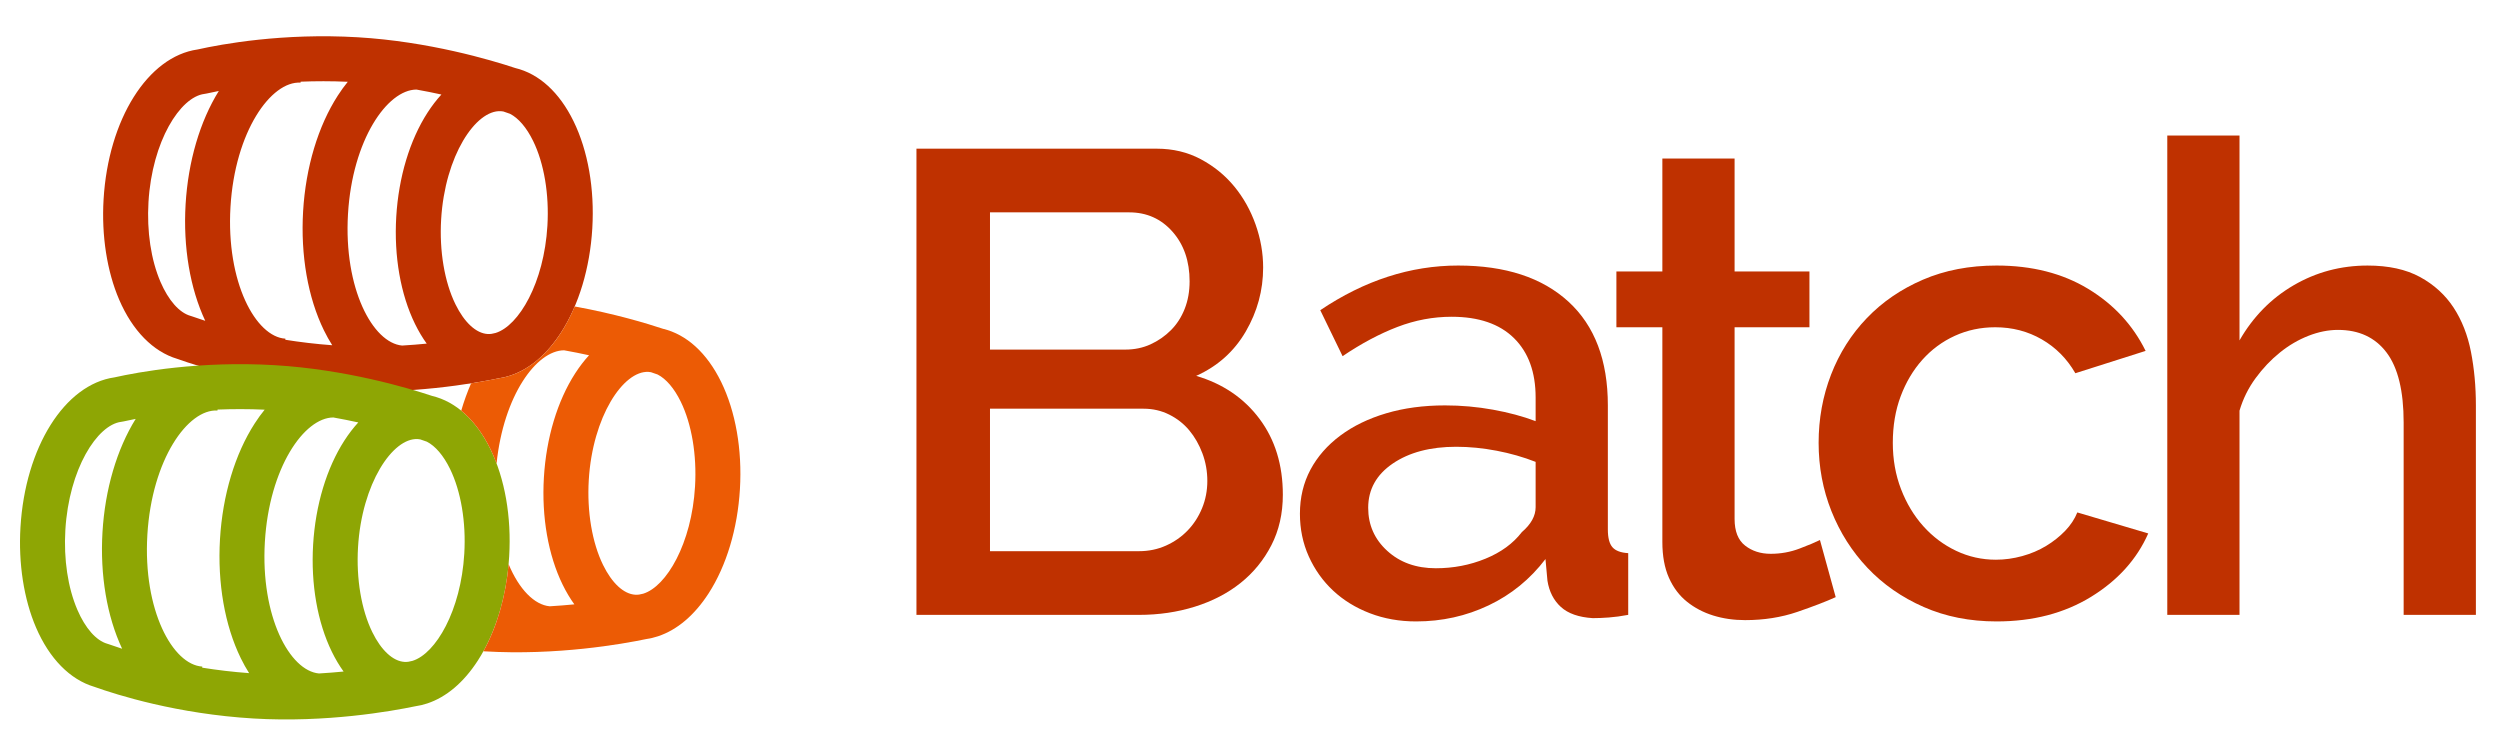
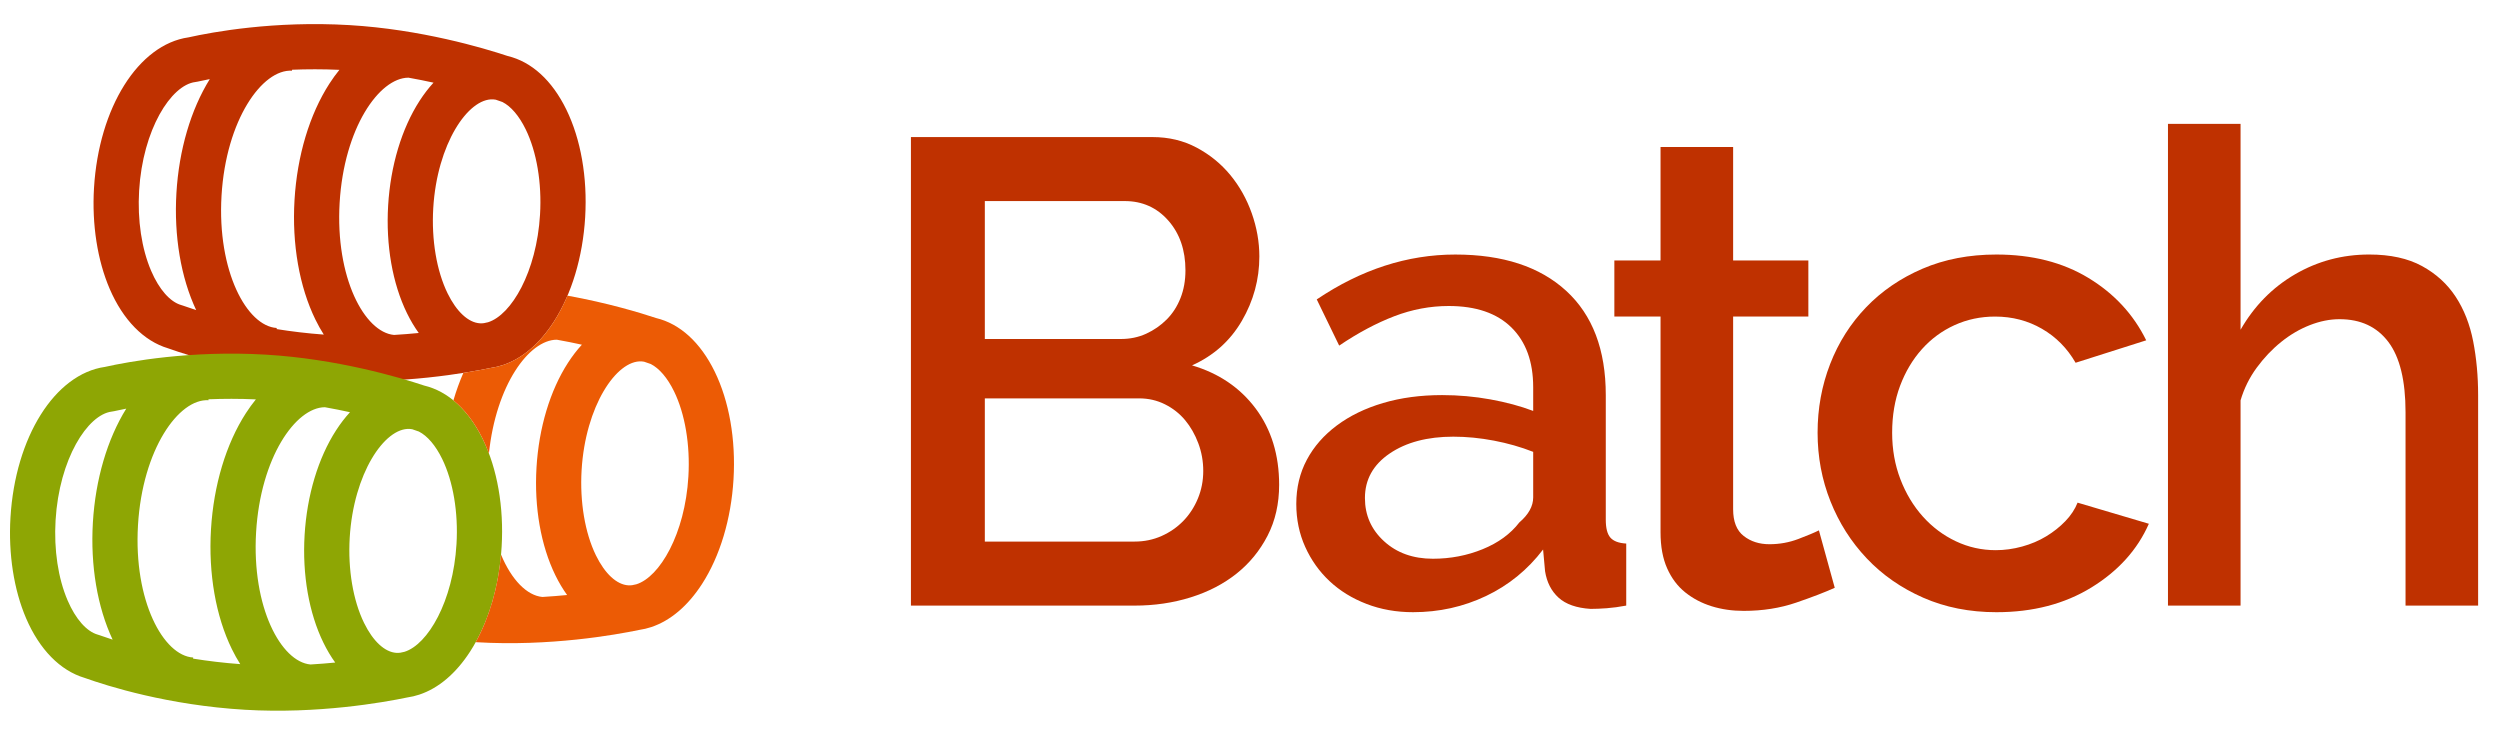
<svg xmlns="http://www.w3.org/2000/svg" version="1.1" id="Layer_1" x="0px" y="0px" width="250px" height="75px" viewBox="0 0 250 75" style="enable-background:new 0 0 250 75;" xml:space="preserve">
  <style type="text/css">
	.st0{fill:#BF3100;}
	.st1{fill:#8EA604;}
	.st2{fill:#EC5B05;}
</style>
  <g>
    <g>
      <g>
-         <path class="st0" d="M57.355,12.124c-1.42-2.904-3.459-4.753-5.826-5.32c-2.453-0.814-8.664-2.656-15.75-3.077     c-7.487-0.445-13.626,0.685-16.016,1.219c-4.983,0.708-8.93,6.984-9.405,14.994c-0.215,3.626,0.338,7.187,1.559,10.027     c1.334,3.102,3.396,5.201,5.815,5.921c2.299,0.822,8.316,2.72,15.949,3.173c7.246,0.43,13.761-0.724,16.17-1.226     c0.401-0.057,0.797-0.151,1.186-0.28c0.005-0.002,0.01-0.003,0.014-0.005c1.892-0.63,3.63-2.092,5.048-4.288     c1.784-2.764,2.896-6.464,3.131-10.42S58.8,15.079,57.355,12.124z M41.502,32.395c0.353,0.722,0.745,1.379,1.17,1.967     c-0.779,0.077-1.602,0.143-2.46,0.194c-2.931-0.266-5.856-5.688-5.412-13.166c0.44-7.405,3.922-12.417,6.846-12.434     c0.873,0.155,1.708,0.323,2.495,0.497c-0.488,0.531-0.951,1.133-1.384,1.803c-1.784,2.764-2.897,6.464-3.132,10.42     S40.057,29.44,41.502,32.395z M23.048,20.693c0.448-7.544,4.054-12.606,7.011-12.43l0.006-0.095     c1.47-0.059,3.051-0.065,4.713,0.01c-0.344,0.423-0.675,0.878-0.991,1.369c-1.98,3.067-3.214,7.178-3.476,11.578     c-0.261,4.399,0.478,8.628,2.081,11.908c0.259,0.53,0.537,1.026,0.832,1.491c-1.664-0.122-3.236-0.315-4.691-0.547l0.007-0.11     C25.582,33.69,22.6,28.237,23.048,20.693z M19.041,31.584c-1.11-0.315-2.2-1.553-2.992-3.395     c-0.949-2.208-1.376-5.044-1.201-7.984c0.362-6.099,3.182-10.515,5.588-10.813c0.074-0.009,0.147-0.022,0.22-0.038     c0.326-0.074,0.738-0.162,1.225-0.256c-1.888,3.039-3.067,7.045-3.321,11.327c-0.255,4.29,0.444,8.415,1.965,11.658     c-0.538-0.172-0.988-0.327-1.336-0.452C19.14,31.614,19.091,31.598,19.041,31.584z M49.562,33.295     c-0.101,0.023-0.239,0.053-0.413,0.09c-0.129,0.016-0.257,0.024-0.383,0.016c-1.157-0.069-2.332-1.155-3.225-2.981     c-1.094-2.238-1.614-5.327-1.427-8.476c0.379-6.377,3.467-10.975,5.975-10.826c0.082,0.005,0.165,0.016,0.247,0.031     c0.336,0.113,0.562,0.193,0.661,0.229c0.846,0.43,1.658,1.373,2.317,2.72c1.094,2.238,1.614,5.327,1.427,8.476     C54.403,28.291,51.887,32.574,49.562,33.295z" />
+         <path class="st0" d="M56.631,10.95c-1.427-2.918-3.476-4.777-5.855-5.347c-2.465-0.818-8.708-2.669-15.828-3.092     C27.424,2.064,21.254,3.2,18.852,3.736C13.844,4.447,9.878,10.755,9.4,18.804c-0.216,3.644,0.34,7.223,1.567,10.077     c1.34,3.118,3.413,5.227,5.844,5.951c2.31,0.826,8.358,2.734,16.029,3.189c7.282,0.432,13.83-0.727,16.251-1.232     c0.403-0.057,0.801-0.152,1.192-0.281c0.005-0.002,0.01-0.003,0.014-0.005c1.901-0.633,3.649-2.103,5.073-4.31     c1.793-2.777,2.911-6.497,3.147-10.472S58.083,13.92,56.631,10.95z M40.699,31.322c0.355,0.726,0.749,1.386,1.176,1.977     c-0.783,0.077-1.61,0.144-2.472,0.195c-2.945-0.267-5.886-5.716-5.439-13.231c0.442-7.441,3.942-12.479,6.88-12.496     c0.877,0.156,1.717,0.325,2.508,0.499c-0.49,0.534-0.956,1.138-1.391,1.812c-1.793,2.777-2.911,6.497-3.147,10.472     C38.577,24.527,39.247,28.352,40.699,31.322z M22.153,19.562c0.45-7.582,4.075-12.668,7.046-12.492l0.006-0.096     c1.477-0.059,3.066-0.065,4.736,0.01c-0.345,0.425-0.678,0.883-0.996,1.375c-1.99,3.082-3.23,7.214-3.493,11.635     s0.48,8.671,2.091,11.967c0.26,0.532,0.54,1.031,0.836,1.498c-1.672-0.122-3.252-0.316-4.714-0.55l0.007-0.111     C24.7,32.623,21.703,27.143,22.153,19.562z M18.126,30.507c-1.115-0.317-2.211-1.56-3.007-3.412     c-0.954-2.219-1.383-5.069-1.207-8.024c0.364-6.13,3.198-10.568,5.616-10.867c0.074-0.009,0.148-0.022,0.221-0.038     c0.328-0.074,0.742-0.162,1.231-0.257c-1.898,3.054-3.082,7.081-3.338,11.384c-0.256,4.311,0.446,8.457,1.975,11.716     c-0.54-0.173-0.993-0.329-1.342-0.455C18.225,30.537,18.176,30.522,18.126,30.507z M48.8,32.226     c-0.101,0.023-0.24,0.053-0.415,0.09c-0.129,0.016-0.258,0.024-0.385,0.016c-1.163-0.069-2.344-1.161-3.241-2.996     c-1.099-2.249-1.622-5.354-1.434-8.518c0.381-6.409,3.484-11.03,6.005-10.88c0.083,0.005,0.166,0.016,0.248,0.032     c0.338,0.113,0.565,0.194,0.664,0.23c0.85,0.432,1.667,1.38,2.328,2.734c1.099,2.249,1.622,5.354,1.434,8.518     C53.664,27.197,51.135,31.502,48.8,32.226z" />
      </g>
      <g>
-         <path class="st1" d="M49.043,44.914c-1.42-2.904-3.459-4.753-5.826-5.32c-2.453-0.814-8.664-2.656-15.75-3.077     c-7.487-0.445-13.626,0.685-16.016,1.219c-4.983,0.708-8.93,6.984-9.405,14.994c-0.215,3.626,0.338,7.187,1.559,10.027     c1.334,3.102,3.396,5.201,5.815,5.921c2.299,0.822,8.316,2.72,15.949,3.173c7.246,0.43,13.761-0.724,16.17-1.226     c0.401-0.057,0.797-0.151,1.186-0.28c0.005-0.002,0.01-0.003,0.014-0.005c1.892-0.63,3.63-2.092,5.048-4.288     c1.784-2.764,2.896-6.464,3.131-10.42C51.154,51.676,50.488,47.87,49.043,44.914z M33.189,65.186     c0.353,0.722,0.745,1.379,1.17,1.967c-0.779,0.077-1.602,0.143-2.46,0.194c-2.931-0.266-5.856-5.688-5.412-13.166     c0.44-7.405,3.922-12.417,6.846-12.434c0.873,0.155,1.708,0.323,2.495,0.497c-0.488,0.531-0.951,1.133-1.384,1.803     c-1.784,2.764-2.897,6.464-3.132,10.42S31.744,62.23,33.189,65.186z M14.736,53.483c0.448-7.544,4.054-12.606,7.011-12.43     l0.006-0.095c1.47-0.059,3.051-0.065,4.713,0.01c-0.344,0.423-0.675,0.878-0.991,1.369c-1.98,3.067-3.214,7.178-3.476,11.578     c-0.261,4.399,0.478,8.628,2.081,11.908c0.259,0.53,0.537,1.026,0.832,1.491c-1.664-0.122-3.236-0.315-4.691-0.547l0.007-0.11     C17.269,66.48,14.287,61.027,14.736,53.483z M10.729,64.375c-1.11-0.315-2.2-1.553-2.992-3.395     c-0.949-2.208-1.376-5.044-1.201-7.984c0.362-6.099,3.182-10.515,5.588-10.813c0.074-0.009,0.147-0.022,0.22-0.038     c0.326-0.074,0.738-0.162,1.225-0.256c-1.888,3.039-3.067,7.045-3.321,11.327c-0.255,4.29,0.444,8.415,1.965,11.658     c-0.538-0.172-0.988-0.327-1.336-0.452C10.827,64.405,10.778,64.389,10.729,64.375z M41.25,66.085     c-0.101,0.023-0.239,0.053-0.413,0.09c-0.129,0.016-0.257,0.024-0.383,0.016c-1.157-0.069-2.332-1.155-3.225-2.981     c-1.094-2.238-1.614-5.327-1.427-8.476c0.379-6.377,3.467-10.975,5.975-10.826c0.082,0.005,0.165,0.016,0.247,0.031     c0.336,0.113,0.562,0.193,0.661,0.229c0.846,0.43,1.658,1.373,2.317,2.72c1.094,2.238,1.614,5.327,1.427,8.476     C46.09,61.081,43.574,65.365,41.25,66.085z" />
+         <path class="st1" d="M48.277,43.904c-1.427-2.918-3.476-4.777-5.855-5.347c-2.465-0.818-8.708-2.669-15.828-3.092     C19.07,35.018,12.9,36.154,10.498,36.69c-5.008,0.711-8.974,7.019-9.452,15.069c-0.216,3.644,0.34,7.223,1.567,10.077     c1.34,3.118,3.413,5.227,5.844,5.951c2.31,0.826,8.358,2.734,16.029,3.189c7.282,0.432,13.83-0.727,16.251-1.232     c0.403-0.057,0.801-0.152,1.192-0.281c0.005-0.002,0.01-0.003,0.014-0.005c1.901-0.633,3.649-2.103,5.073-4.31     c1.793-2.777,2.911-6.497,3.147-10.472S49.729,46.874,48.277,43.904z M32.345,64.277c0.355,0.726,0.749,1.386,1.176,1.977     c-0.783,0.077-1.61,0.144-2.472,0.195c-2.945-0.267-5.886-5.716-5.439-13.231c0.442-7.441,3.942-12.479,6.88-12.496     c0.877,0.156,1.717,0.325,2.508,0.499c-0.49,0.534-0.956,1.138-1.391,1.812c-1.793,2.777-2.911,6.497-3.147,10.472     C30.223,57.481,30.893,61.306,32.345,64.277z M13.799,52.516c0.45-7.582,4.075-12.668,7.046-12.492l0.006-0.096     c1.477-0.059,3.066-0.065,4.736,0.01c-0.345,0.425-0.678,0.883-0.996,1.375c-1.99,3.082-3.23,7.214-3.493,11.635     s0.48,8.671,2.091,11.967c0.26,0.532,0.54,1.031,0.836,1.498c-1.672-0.122-3.252-0.316-4.714-0.55l0.007-0.111     C16.346,65.577,13.349,60.097,13.799,52.516z M9.772,63.462c-1.115-0.317-2.211-1.56-3.007-3.412     c-0.954-2.219-1.383-5.069-1.207-8.024c0.364-6.13,3.198-10.568,5.616-10.867c0.074-0.009,0.148-0.022,0.221-0.038     c0.328-0.074,0.742-0.162,1.231-0.257c-1.898,3.054-3.082,7.081-3.338,11.384c-0.256,4.311,0.446,8.457,1.975,11.716     c-0.54-0.173-0.993-0.329-1.342-0.455C9.871,63.492,9.822,63.476,9.772,63.462z M40.446,65.181     c-0.101,0.023-0.24,0.053-0.415,0.09c-0.129,0.016-0.258,0.024-0.385,0.016c-1.163-0.069-2.344-1.161-3.241-2.996     c-1.099-2.249-1.622-5.354-1.434-8.518c0.381-6.409,3.484-11.03,6.005-10.88c0.083,0.005,0.166,0.016,0.248,0.032     c0.338,0.113,0.565,0.194,0.664,0.23c0.85,0.432,1.667,1.38,2.328,2.734c1.099,2.249,1.622,5.354,1.434,8.518     C45.31,60.151,42.781,64.457,40.446,65.181z" />
      </g>
-       <path class="st2" d="M72.118,38.196c-1.42-2.904-3.459-4.753-5.826-5.32c-1.603-0.532-4.812-1.503-8.82-2.229    c-0.398,0.939-0.856,1.817-1.371,2.616c-1.418,2.196-3.157,3.659-5.048,4.288c-0.005,0.002-0.01,0.003-0.014,0.005    c-0.39,0.129-0.785,0.223-1.186,0.28c-0.643,0.134-1.58,0.314-2.743,0.498c-0.377,0.866-0.708,1.779-0.987,2.731    c1.134,0.925,2.125,2.221,2.922,3.85c0.224,0.457,0.426,0.937,0.612,1.433c0.704-6.787,3.979-11.302,6.753-11.318    c0.873,0.155,1.708,0.323,2.495,0.497c-0.488,0.531-0.951,1.133-1.384,1.803c-1.784,2.764-2.897,6.464-3.132,10.42    s0.431,7.762,1.876,10.718c0.353,0.722,0.745,1.379,1.17,1.967c-0.779,0.077-1.602,0.143-2.46,0.194    c-1.534-0.139-3.065-1.693-4.114-4.212c-0.289,3.237-1.169,6.267-2.521,8.71c0.035,0.002,0.069,0.005,0.104,0.007    c7.246,0.43,13.761-0.724,16.17-1.226c0.401-0.057,0.797-0.151,1.186-0.28c0.005-0.002,0.01-0.003,0.014-0.005    c1.892-0.63,3.63-2.092,5.048-4.288c1.784-2.764,2.896-6.464,3.131-10.42C74.229,44.958,73.562,41.151,72.118,38.196z     M64.325,59.367c-0.101,0.023-0.239,0.053-0.413,0.09c-0.129,0.016-0.257,0.024-0.383,0.016c-1.157-0.069-2.332-1.155-3.225-2.981    c-1.094-2.238-1.614-5.327-1.427-8.476c0.379-6.377,3.467-10.975,5.975-10.826c0.082,0.005,0.165,0.016,0.247,0.031    c0.336,0.113,0.562,0.193,0.661,0.229c0.846,0.43,1.658,1.373,2.317,2.72c1.094,2.238,1.614,5.327,1.427,8.476    C69.165,54.363,66.649,58.646,64.325,59.367z" />
+       <path class="st2" d="M71.467,37.152c-1.427-2.918-3.476-4.777-5.855-5.347c-1.611-0.535-4.836-1.51-8.864-2.24    c-0.4,0.943-0.86,1.826-1.378,2.629c-1.425,2.207-3.172,3.677-5.073,4.31c-0.005,0.002-0.01,0.003-0.014,0.005    c-0.392,0.129-0.789,0.224-1.192,0.281c-0.646,0.135-1.588,0.316-2.757,0.501c-0.378,0.87-0.711,1.787-0.992,2.745    c1.14,0.93,2.136,2.232,2.936,3.869c0.225,0.46,0.428,0.942,0.615,1.44c0.707-6.821,3.999-11.359,6.787-11.375    c0.877,0.156,1.717,0.325,2.508,0.499c-0.491,0.534-0.956,1.138-1.391,1.812c-1.793,2.777-2.911,6.497-3.147,10.472    s0.434,7.801,1.885,10.771c0.355,0.726,0.749,1.386,1.176,1.977c-0.783,0.077-1.61,0.144-2.472,0.195    c-1.542-0.14-3.081-1.701-4.135-4.233c-0.291,3.253-1.175,6.298-2.534,8.753c0.035,0.002,0.07,0.005,0.105,0.007    c7.282,0.432,13.83-0.727,16.251-1.232c0.403-0.057,0.801-0.152,1.192-0.281c0.005-0.002,0.01-0.003,0.014-0.005    c1.901-0.633,3.649-2.103,5.073-4.31c1.793-2.777,2.911-6.497,3.147-10.472C73.589,43.947,72.919,40.122,71.467,37.152z     M63.635,58.428c-0.101,0.023-0.24,0.054-0.415,0.09c-0.129,0.016-0.258,0.024-0.385,0.016c-1.163-0.069-2.344-1.161-3.241-2.996    c-1.099-2.249-1.622-5.354-1.434-8.518c0.381-6.409,3.484-11.03,6.005-10.88c0.083,0.005,0.166,0.016,0.248,0.032    c0.338,0.113,0.565,0.194,0.664,0.23c0.85,0.432,1.667,1.38,2.328,2.734c1.099,2.249,1.622,5.354,1.434,8.518    C68.5,53.399,65.971,57.704,63.635,58.428z" />
    </g>
    <g>
-       <path class="st0" d="M128.284,49.471c0,1.882-0.383,3.568-1.149,5.056c-0.766,1.489-1.796,2.747-3.086,3.776    c-1.292,1.029-2.813,1.817-4.563,2.364c-1.751,0.548-3.612,0.821-5.581,0.821H91.645v-46.62h24.032    c1.619,0,3.086,0.351,4.399,1.051c1.313,0.701,2.429,1.609,3.349,2.725c0.919,1.116,1.63,2.387,2.134,3.808    c0.503,1.423,0.755,2.856,0.755,4.301c0,2.277-0.581,4.41-1.74,6.402c-1.161,1.992-2.813,3.47-4.957,4.432    c2.67,0.788,4.782,2.222,6.336,4.301C127.506,43.966,128.284,46.494,128.284,49.471z M98.999,21.236v13.723h13.526    c0.919,0,1.761-0.174,2.528-0.525c0.765-0.35,1.445-0.821,2.036-1.412c0.591-0.591,1.05-1.302,1.379-2.134    c0.328-0.831,0.492-1.75,0.492-2.758c0-2.013-0.569-3.666-1.707-4.957c-1.139-1.291-2.583-1.937-4.334-1.937H98.999z     M120.733,48.092c0-0.962-0.164-1.882-0.492-2.757c-0.328-0.875-0.766-1.642-1.313-2.298c-0.548-0.657-1.215-1.182-2.003-1.576    c-0.788-0.394-1.641-0.591-2.561-0.591H98.999v14.248h14.905c0.962,0,1.86-0.186,2.692-0.558c0.831-0.372,1.554-0.875,2.167-1.51    c0.612-0.634,1.094-1.379,1.445-2.233C120.558,49.963,120.733,49.055,120.733,48.092z" />
-       <path class="st0" d="M141.613,62.143c-1.664,0-3.207-0.274-4.629-0.821c-1.423-0.547-2.649-1.302-3.677-2.265    c-1.029-0.962-1.838-2.101-2.429-3.415c-0.591-1.313-0.886-2.735-0.886-4.268c0-1.619,0.35-3.086,1.05-4.4    c0.7-1.313,1.696-2.451,2.987-3.414c1.291-0.962,2.824-1.707,4.597-2.232c1.773-0.525,3.731-0.788,5.876-0.788    c1.619,0,3.217,0.143,4.793,0.427c1.576,0.285,2.998,0.668,4.268,1.149v-2.364c0-2.538-0.722-4.519-2.167-5.942    c-1.445-1.422-3.524-2.134-6.238-2.134c-1.839,0-3.644,0.339-5.417,1.018c-1.773,0.679-3.601,1.653-5.483,2.922l-2.232-4.597    c4.421-2.976,9.017-4.465,13.789-4.465c4.727,0,8.404,1.205,11.03,3.611c2.626,2.408,3.94,5.867,3.94,10.375v12.41    c0,0.832,0.153,1.423,0.46,1.773c0.305,0.351,0.831,0.548,1.576,0.591v6.172c-0.7,0.132-1.346,0.219-1.937,0.263    c-0.591,0.043-1.127,0.065-1.608,0.065c-1.402-0.088-2.463-0.46-3.185-1.116c-0.722-0.657-1.171-1.532-1.346-2.626l-0.197-2.167    c-1.533,2.014-3.426,3.557-5.68,4.629C146.613,61.607,144.195,62.143,141.613,62.143z M143.583,56.825    c1.751,0,3.403-0.317,4.957-0.953c1.554-0.634,2.768-1.52,3.644-2.659c0.919-0.788,1.379-1.619,1.379-2.495v-4.531    c-1.226-0.481-2.528-0.853-3.907-1.116c-1.379-0.263-2.725-0.394-4.038-0.394c-2.584,0-4.695,0.558-6.337,1.674    c-1.642,1.116-2.462,2.594-2.462,4.432c0,1.707,0.634,3.142,1.904,4.301C139.993,56.245,141.613,56.825,143.583,56.825z" />
-       <path class="st0" d="M183.57,59.714c-0.963,0.438-2.244,0.93-3.841,1.477c-1.599,0.547-3.339,0.821-5.22,0.821    c-1.139,0-2.2-0.154-3.184-0.46c-0.985-0.305-1.861-0.765-2.626-1.378c-0.766-0.613-1.369-1.412-1.806-2.397    c-0.438-0.985-0.657-2.178-0.657-3.579V32.727h-4.596v-5.581h4.596V15.852h7.223v11.294h7.486v5.581h-7.486V51.9    c0,1.226,0.35,2.113,1.051,2.659c0.7,0.548,1.553,0.821,2.561,0.821c1.006,0,1.97-0.174,2.889-0.525    c0.919-0.35,1.597-0.634,2.035-0.853L183.57,59.714z" />
-       <path class="st0" d="M181.862,44.283c0-2.407,0.416-4.683,1.247-6.829c0.831-2.144,2.024-4.027,3.579-5.647    c1.553-1.619,3.424-2.899,5.614-3.841c2.188-0.941,4.64-1.412,7.354-1.412c3.546,0,6.599,0.778,9.16,2.331    c2.561,1.554,4.475,3.623,5.745,6.205l-7.026,2.233c-0.832-1.445-1.948-2.571-3.349-3.382c-1.402-0.81-2.955-1.215-4.662-1.215    c-1.445,0-2.79,0.285-4.038,0.854c-1.247,0.569-2.331,1.369-3.25,2.397c-0.919,1.029-1.642,2.244-2.167,3.644    c-0.525,1.401-0.788,2.955-0.788,4.662c0,1.664,0.273,3.207,0.821,4.629c0.547,1.423,1.291,2.659,2.232,3.71    c0.941,1.05,2.036,1.871,3.283,2.462c1.247,0.591,2.571,0.887,3.973,0.887c0.875,0,1.75-0.12,2.626-0.361    c0.875-0.24,1.674-0.579,2.397-1.018c0.722-0.437,1.356-0.941,1.904-1.51c0.547-0.569,0.952-1.182,1.215-1.839l7.092,2.101    c-1.139,2.583-3.043,4.695-5.713,6.336c-2.671,1.642-5.822,2.463-9.455,2.463c-2.671,0-5.1-0.482-7.289-1.445    c-2.189-0.962-4.06-2.266-5.614-3.907c-1.554-1.642-2.757-3.535-3.611-5.679C182.289,48.968,181.862,46.691,181.862,44.283z" />
-       <path class="st0" d="M247.588,61.487h-7.223V42.248c0-3.152-0.569-5.483-1.707-6.993c-1.139-1.51-2.758-2.265-4.859-2.265    c-0.963,0-1.948,0.197-2.955,0.591c-1.007,0.394-1.96,0.952-2.856,1.674c-0.897,0.722-1.707,1.576-2.429,2.561    c-0.722,0.985-1.259,2.068-1.608,3.251v20.421h-7.223V13.554h7.223V34.04c1.356-2.364,3.162-4.202,5.417-5.515    c2.254-1.313,4.716-1.97,7.387-1.97c2.101,0,3.851,0.384,5.253,1.149c1.4,0.766,2.516,1.784,3.349,3.053    c0.831,1.27,1.412,2.748,1.74,4.432c0.328,1.686,0.492,3.47,0.492,5.352V61.487z" />
+       <path class="st0" d="M127.914,48.483c0,1.892-0.385,3.586-1.154,5.081c-0.77,1.496-1.805,2.761-3.102,3.795    c-1.299,1.034-2.827,1.826-4.586,2.376c-1.76,0.551-3.63,0.825-5.609,0.825h-22.37V13.707h24.152c1.627,0,3.102,0.352,4.421,1.056    c1.319,0.704,2.442,1.617,3.365,2.738c0.924,1.122,1.638,2.398,2.145,3.827c0.505,1.43,0.759,2.871,0.759,4.322    c0,2.288-0.583,4.432-1.749,6.434c-1.166,2.002-2.827,3.487-4.982,4.454c2.683,0.792,4.806,2.233,6.368,4.322    C127.132,42.951,127.914,45.492,127.914,48.483z M98.483,20.108v13.792h13.594c0.924,0,1.77-0.175,2.541-0.528    c0.769-0.352,1.452-0.825,2.046-1.419c0.594-0.594,1.056-1.308,1.386-2.145c0.33-0.835,0.495-1.759,0.495-2.772    c0-2.023-0.572-3.684-1.716-4.982c-1.144-1.297-2.596-1.947-4.355-1.947H98.483z M120.325,47.097c0-0.967-0.165-1.891-0.495-2.771    c-0.33-0.88-0.77-1.65-1.32-2.31c-0.551-0.66-1.221-1.188-2.013-1.584c-0.792-0.396-1.65-0.594-2.573-0.594H98.483v14.319h14.979    c0.967,0,1.869-0.187,2.705-0.561c0.835-0.373,1.561-0.88,2.178-1.518c0.615-0.637,1.099-1.386,1.452-2.244    C120.149,48.978,120.325,48.065,120.325,47.097z" />
+       <path class="st0" d="M141.309,61.219c-1.673,0-3.223-0.275-4.652-0.825c-1.43-0.549-2.662-1.308-3.696-2.276    c-1.034-0.967-1.847-2.112-2.442-3.432c-0.594-1.319-0.89-2.748-0.89-4.289c0-1.627,0.351-3.102,1.056-4.422    c0.703-1.319,1.704-2.463,3.002-3.431c1.297-0.967,2.838-1.716,4.62-2.243c1.781-0.528,3.75-0.792,5.906-0.792    c1.627,0,3.233,0.143,4.817,0.429c1.584,0.287,3.013,0.671,4.289,1.155v-2.376c0-2.551-0.726-4.542-2.178-5.972    c-1.452-1.429-3.542-2.145-6.269-2.145c-1.848,0-3.662,0.341-5.444,1.023c-1.781,0.683-3.619,1.661-5.51,2.937l-2.243-4.619    c4.443-2.991,9.062-4.487,13.858-4.487c4.75,0,8.446,1.211,11.085,3.629c2.64,2.42,3.96,5.896,3.96,10.426V51.98    c0,0.837,0.154,1.43,0.462,1.782c0.307,0.352,0.835,0.551,1.583,0.594v6.203c-0.704,0.132-1.352,0.22-1.947,0.264    c-0.594,0.043-1.133,0.066-1.616,0.066c-1.409-0.089-2.475-0.462-3.201-1.121c-0.726-0.66-1.177-1.54-1.352-2.64l-0.198-2.178    c-1.54,2.024-3.443,3.574-5.708,4.652C146.334,60.68,143.904,61.219,141.309,61.219z M143.289,55.874    c1.759,0,3.42-0.319,4.982-0.957c1.561-0.637,2.782-1.528,3.662-2.672c0.924-0.792,1.386-1.627,1.386-2.507v-4.553    c-1.232-0.484-2.541-0.858-3.926-1.122c-1.386-0.264-2.739-0.396-4.058-0.396c-2.597,0-4.718,0.561-6.368,1.683    c-1.65,1.121-2.474,2.607-2.474,4.454c0,1.716,0.637,3.157,1.914,4.322C139.681,55.291,141.309,55.874,143.289,55.874z" />
+       <path class="st0" d="M183.475,58.778c-0.968,0.44-2.255,0.935-3.86,1.485c-1.607,0.549-3.355,0.825-5.246,0.825    c-1.145,0-2.211-0.154-3.2-0.462c-0.99-0.307-1.871-0.769-2.64-1.385c-0.77-0.616-1.376-1.419-1.815-2.409    c-0.44-0.99-0.66-2.188-0.66-3.597V31.656h-4.619v-5.609h4.619v-11.35h7.259v11.35h7.523v5.609h-7.523v19.269    c0,1.232,0.352,2.123,1.056,2.672c0.703,0.551,1.561,0.825,2.574,0.825c1.011,0,1.98-0.175,2.903-0.528    c0.923-0.351,1.605-0.637,2.045-0.858L183.475,58.778z" />
+       <path class="st0" d="M181.759,43.27c0-2.419,0.418-4.707,1.254-6.863c0.835-2.155,2.034-4.047,3.596-5.675    c1.561-1.627,3.441-2.914,5.642-3.86c2.199-0.945,4.663-1.419,7.391-1.419c3.564,0,6.632,0.782,9.205,2.343    c2.574,1.562,4.498,3.641,5.774,6.236l-7.061,2.244c-0.837-1.452-1.958-2.584-3.365-3.398c-1.409-0.814-2.97-1.221-4.686-1.221    c-1.452,0-2.804,0.287-4.058,0.858c-1.254,0.572-2.342,1.375-3.266,2.409c-0.924,1.034-1.65,2.255-2.178,3.662    c-0.528,1.408-0.792,2.97-0.792,4.685c0,1.673,0.274,3.223,0.825,4.652c0.549,1.43,1.297,2.673,2.243,3.729    c0.945,1.056,2.046,1.881,3.3,2.474c1.254,0.594,2.584,0.891,3.993,0.891c0.879,0,1.759-0.121,2.639-0.363    c0.88-0.241,1.683-0.582,2.409-1.023c0.726-0.439,1.363-0.945,1.914-1.518c0.55-0.571,0.957-1.188,1.221-1.848l7.127,2.112    c-1.145,2.596-3.058,4.718-5.741,6.368c-2.684,1.65-5.851,2.475-9.502,2.475c-2.684,0-5.125-0.485-7.325-1.452    s-4.081-2.277-5.642-3.927c-1.562-1.65-2.771-3.552-3.629-5.708C182.188,47.977,181.759,45.69,181.759,43.27z" />
+       <path class="st0" d="M247.813,60.559h-7.259V41.224c0-3.168-0.572-5.51-1.716-7.028c-1.145-1.518-2.772-2.277-4.883-2.277    c-0.968,0-1.958,0.198-2.97,0.594c-1.013,0.396-1.969,0.957-2.871,1.683c-0.902,0.726-1.716,1.584-2.442,2.573    s-1.265,2.079-1.616,3.267v20.522h-7.259V12.387h7.259v20.588c1.363-2.375,3.178-4.223,5.444-5.543    c2.266-1.32,4.74-1.98,7.424-1.98c2.112,0,3.871,0.386,5.279,1.155c1.407,0.77,2.529,1.793,3.365,3.068    c0.835,1.276,1.419,2.761,1.749,4.454c0.33,1.694,0.495,3.487,0.495,5.378V60.559z" />
    </g>
  </g>
</svg>
